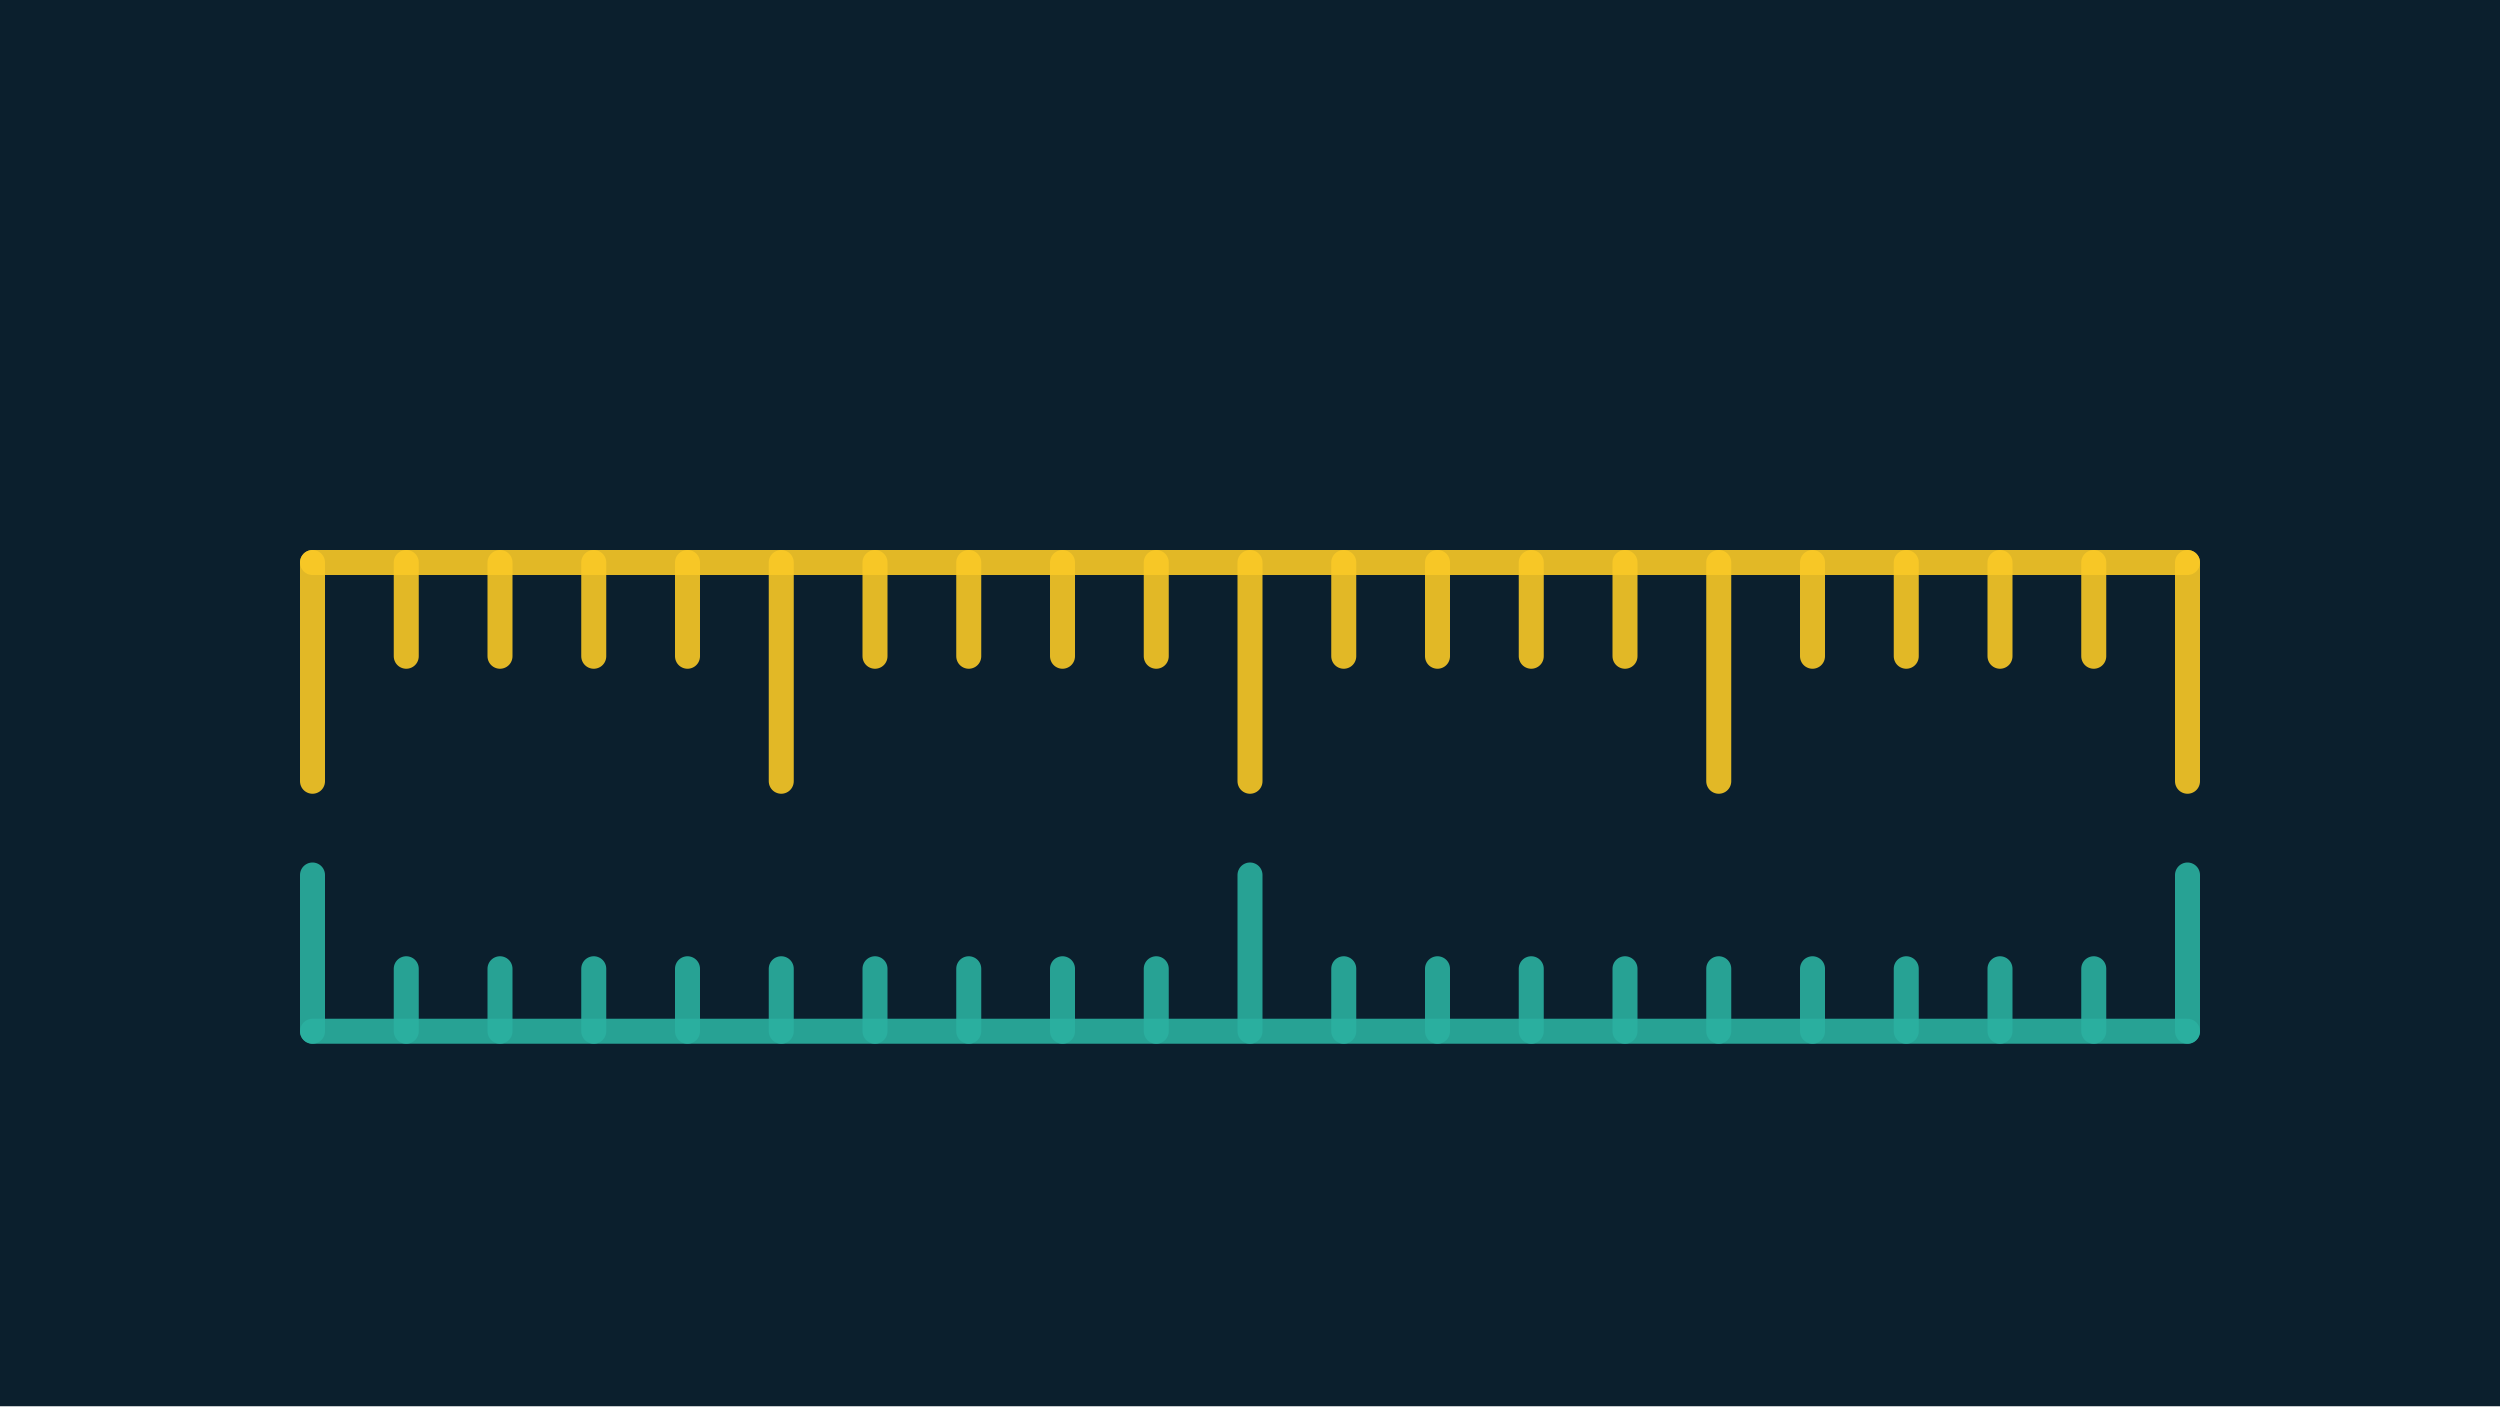
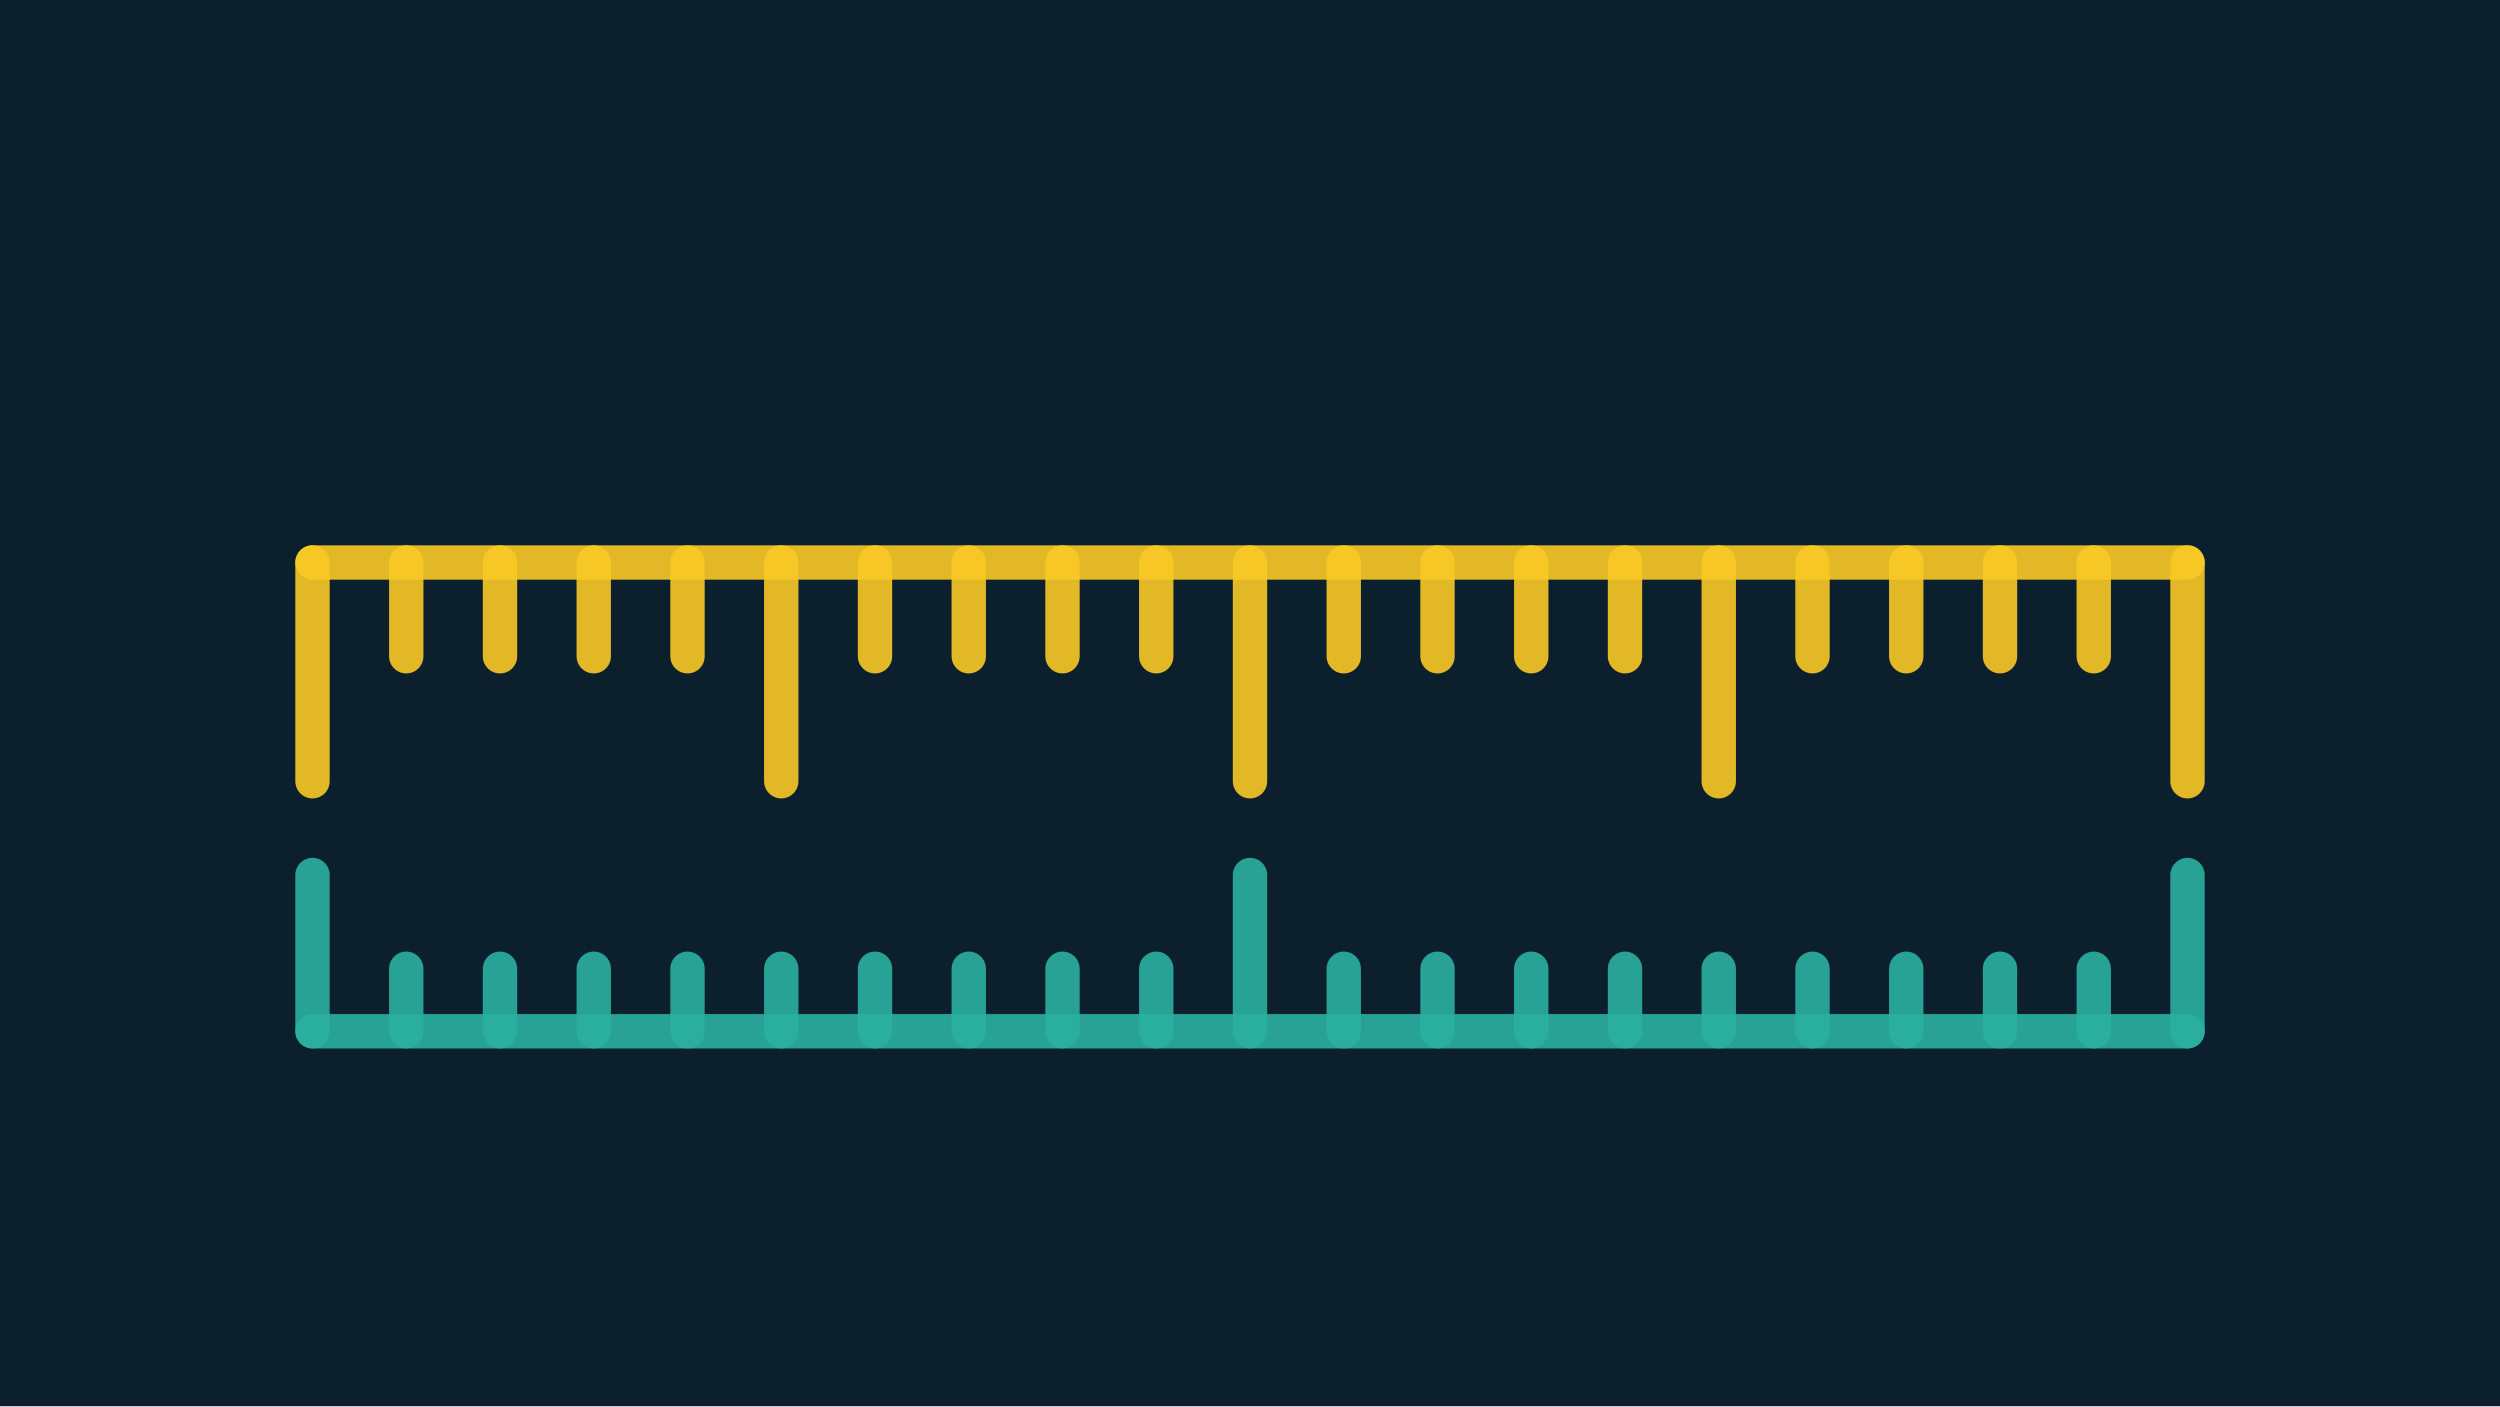
<svg xmlns="http://www.w3.org/2000/svg" viewBox="0 0 160 90" role="img" aria-label="Quality assurance">
  <rect width="160" height="90" fill="#0b1f2d" />
-   <path d="M20 36 l0 14" fill="none" stroke="#f9c926" stroke-width="1.6" stroke-linecap="round" stroke-linejoin="round" opacity=".9" />
-   <path d="M20 66 l0 -10" fill="none" stroke="#2ab0a0" stroke-width="1.6" stroke-linecap="round" stroke-linejoin="round" opacity=".9" />
-   <path d="M26 36 l0 6" fill="none" stroke="#f9c926" stroke-width="1.6" stroke-linecap="round" stroke-linejoin="round" opacity=".9" />
-   <path d="M26 66 l0 -4" fill="none" stroke="#2ab0a0" stroke-width="1.6" stroke-linecap="round" stroke-linejoin="round" opacity=".9" />
-   <path d="M32 36 l0 6" fill="none" stroke="#f9c926" stroke-width="1.6" stroke-linecap="round" stroke-linejoin="round" opacity=".9" />
-   <path d="M32 66 l0 -4" fill="none" stroke="#2ab0a0" stroke-width="1.6" stroke-linecap="round" stroke-linejoin="round" opacity=".9" />
-   <path d="M38 36 l0 6" fill="none" stroke="#f9c926" stroke-width="1.6" stroke-linecap="round" stroke-linejoin="round" opacity=".9" />
-   <path d="M38 66 l0 -4" fill="none" stroke="#2ab0a0" stroke-width="1.6" stroke-linecap="round" stroke-linejoin="round" opacity=".9" />
-   <path d="M44 36 l0 6" fill="none" stroke="#f9c926" stroke-width="1.6" stroke-linecap="round" stroke-linejoin="round" opacity=".9" />
-   <path d="M44 66 l0 -4" fill="none" stroke="#2ab0a0" stroke-width="1.6" stroke-linecap="round" stroke-linejoin="round" opacity=".9" />
-   <path d="M50 36 l0 14" fill="none" stroke="#f9c926" stroke-width="1.6" stroke-linecap="round" stroke-linejoin="round" opacity=".9" />
-   <path d="M50 66 l0 -4" fill="none" stroke="#2ab0a0" stroke-width="1.6" stroke-linecap="round" stroke-linejoin="round" opacity=".9" />
-   <path d="M56 36 l0 6" fill="none" stroke="#f9c926" stroke-width="1.6" stroke-linecap="round" stroke-linejoin="round" opacity=".9" />
-   <path d="M56 66 l0 -4" fill="none" stroke="#2ab0a0" stroke-width="1.6" stroke-linecap="round" stroke-linejoin="round" opacity=".9" />
-   <path d="M62 36 l0 6" fill="none" stroke="#f9c926" stroke-width="1.6" stroke-linecap="round" stroke-linejoin="round" opacity=".9" />
-   <path d="M62 66 l0 -4" fill="none" stroke="#2ab0a0" stroke-width="1.6" stroke-linecap="round" stroke-linejoin="round" opacity=".9" />
-   <path d="M68 36 l0 6" fill="none" stroke="#f9c926" stroke-width="1.6" stroke-linecap="round" stroke-linejoin="round" opacity=".9" />
-   <path d="M68 66 l0 -4" fill="none" stroke="#2ab0a0" stroke-width="1.6" stroke-linecap="round" stroke-linejoin="round" opacity=".9" />
-   <path d="M74 36 l0 6" fill="none" stroke="#f9c926" stroke-width="1.6" stroke-linecap="round" stroke-linejoin="round" opacity=".9" />
-   <path d="M74 66 l0 -4" fill="none" stroke="#2ab0a0" stroke-width="1.6" stroke-linecap="round" stroke-linejoin="round" opacity=".9" />
-   <path d="M80 36 l0 14" fill="none" stroke="#f9c926" stroke-width="1.6" stroke-linecap="round" stroke-linejoin="round" opacity=".9" />
-   <path d="M80 66 l0 -10" fill="none" stroke="#2ab0a0" stroke-width="1.6" stroke-linecap="round" stroke-linejoin="round" opacity=".9" />
-   <path d="M86 36 l0 6" fill="none" stroke="#f9c926" stroke-width="1.6" stroke-linecap="round" stroke-linejoin="round" opacity=".9" />
-   <path d="M86 66 l0 -4" fill="none" stroke="#2ab0a0" stroke-width="1.6" stroke-linecap="round" stroke-linejoin="round" opacity=".9" />
-   <path d="M92 36 l0 6" fill="none" stroke="#f9c926" stroke-width="1.6" stroke-linecap="round" stroke-linejoin="round" opacity=".9" />
-   <path d="M92 66 l0 -4" fill="none" stroke="#2ab0a0" stroke-width="1.6" stroke-linecap="round" stroke-linejoin="round" opacity=".9" />
-   <path d="M98 36 l0 6" fill="none" stroke="#f9c926" stroke-width="1.6" stroke-linecap="round" stroke-linejoin="round" opacity=".9" />
-   <path d="M98 66 l0 -4" fill="none" stroke="#2ab0a0" stroke-width="1.6" stroke-linecap="round" stroke-linejoin="round" opacity=".9" />
-   <path d="M104 36 l0 6" fill="none" stroke="#f9c926" stroke-width="1.6" stroke-linecap="round" stroke-linejoin="round" opacity=".9" />
-   <path d="M104 66 l0 -4" fill="none" stroke="#2ab0a0" stroke-width="1.6" stroke-linecap="round" stroke-linejoin="round" opacity=".9" />
-   <path d="M110 36 l0 14" fill="none" stroke="#f9c926" stroke-width="1.6" stroke-linecap="round" stroke-linejoin="round" opacity=".9" />
-   <path d="M110 66 l0 -4" fill="none" stroke="#2ab0a0" stroke-width="1.6" stroke-linecap="round" stroke-linejoin="round" opacity=".9" />
-   <path d="M116 36 l0 6" fill="none" stroke="#f9c926" stroke-width="1.6" stroke-linecap="round" stroke-linejoin="round" opacity=".9" />
-   <path d="M116 66 l0 -4" fill="none" stroke="#2ab0a0" stroke-width="1.6" stroke-linecap="round" stroke-linejoin="round" opacity=".9" />
-   <path d="M122 36 l0 6" fill="none" stroke="#f9c926" stroke-width="1.6" stroke-linecap="round" stroke-linejoin="round" opacity=".9" />
-   <path d="M122 66 l0 -4" fill="none" stroke="#2ab0a0" stroke-width="1.6" stroke-linecap="round" stroke-linejoin="round" opacity=".9" />
-   <path d="M128 36 l0 6" fill="none" stroke="#f9c926" stroke-width="1.6" stroke-linecap="round" stroke-linejoin="round" opacity=".9" />
-   <path d="M128 66 l0 -4" fill="none" stroke="#2ab0a0" stroke-width="1.6" stroke-linecap="round" stroke-linejoin="round" opacity=".9" />
-   <path d="M134 36 l0 6" fill="none" stroke="#f9c926" stroke-width="1.6" stroke-linecap="round" stroke-linejoin="round" opacity=".9" />
-   <path d="M134 66 l0 -4" fill="none" stroke="#2ab0a0" stroke-width="1.6" stroke-linecap="round" stroke-linejoin="round" opacity=".9" />
-   <path d="M140 36 l0 14" fill="none" stroke="#f9c926" stroke-width="1.6" stroke-linecap="round" stroke-linejoin="round" opacity=".9" />
-   <path d="M140 66 l0 -10" fill="none" stroke="#2ab0a0" stroke-width="1.6" stroke-linecap="round" stroke-linejoin="round" opacity=".9" />
-   <path d="M20 36 l120 0" fill="none" stroke="#f9c926" stroke-width="1.6" stroke-linecap="round" stroke-linejoin="round" opacity=".9" />
-   <path d="M20 66 l120 0" fill="none" stroke="#2ab0a0" stroke-width="1.6" stroke-linecap="round" stroke-linejoin="round" opacity=".9" />
+   <path d="M20 36 l0 14" fill="none" stroke="#f9c926" stroke-width="2.2" stroke-linecap="round" stroke-linejoin="round" opacity=".9" />
+   <path d="M20 66 l0 -10" fill="none" stroke="#2ab0a0" stroke-width="2.2" stroke-linecap="round" stroke-linejoin="round" opacity=".9" />
+   <path d="M26 36 l0 6" fill="none" stroke="#f9c926" stroke-width="2.2" stroke-linecap="round" stroke-linejoin="round" opacity=".9" />
+   <path d="M26 66 l0 -4" fill="none" stroke="#2ab0a0" stroke-width="2.2" stroke-linecap="round" stroke-linejoin="round" opacity=".9" />
+   <path d="M32 36 l0 6" fill="none" stroke="#f9c926" stroke-width="2.2" stroke-linecap="round" stroke-linejoin="round" opacity=".9" />
+   <path d="M32 66 l0 -4" fill="none" stroke="#2ab0a0" stroke-width="2.2" stroke-linecap="round" stroke-linejoin="round" opacity=".9" />
+   <path d="M38 36 l0 6" fill="none" stroke="#f9c926" stroke-width="2.2" stroke-linecap="round" stroke-linejoin="round" opacity=".9" />
+   <path d="M38 66 l0 -4" fill="none" stroke="#2ab0a0" stroke-width="2.2" stroke-linecap="round" stroke-linejoin="round" opacity=".9" />
+   <path d="M44 36 l0 6" fill="none" stroke="#f9c926" stroke-width="2.2" stroke-linecap="round" stroke-linejoin="round" opacity=".9" />
+   <path d="M44 66 l0 -4" fill="none" stroke="#2ab0a0" stroke-width="2.2" stroke-linecap="round" stroke-linejoin="round" opacity=".9" />
+   <path d="M50 36 l0 14" fill="none" stroke="#f9c926" stroke-width="2.2" stroke-linecap="round" stroke-linejoin="round" opacity=".9" />
+   <path d="M50 66 l0 -4" fill="none" stroke="#2ab0a0" stroke-width="2.2" stroke-linecap="round" stroke-linejoin="round" opacity=".9" />
+   <path d="M56 36 l0 6" fill="none" stroke="#f9c926" stroke-width="2.2" stroke-linecap="round" stroke-linejoin="round" opacity=".9" />
+   <path d="M56 66 l0 -4" fill="none" stroke="#2ab0a0" stroke-width="2.2" stroke-linecap="round" stroke-linejoin="round" opacity=".9" />
+   <path d="M62 36 l0 6" fill="none" stroke="#f9c926" stroke-width="2.2" stroke-linecap="round" stroke-linejoin="round" opacity=".9" />
+   <path d="M62 66 l0 -4" fill="none" stroke="#2ab0a0" stroke-width="2.2" stroke-linecap="round" stroke-linejoin="round" opacity=".9" />
+   <path d="M68 36 l0 6" fill="none" stroke="#f9c926" stroke-width="2.2" stroke-linecap="round" stroke-linejoin="round" opacity=".9" />
+   <path d="M68 66 l0 -4" fill="none" stroke="#2ab0a0" stroke-width="2.2" stroke-linecap="round" stroke-linejoin="round" opacity=".9" />
+   <path d="M74 36 l0 6" fill="none" stroke="#f9c926" stroke-width="2.2" stroke-linecap="round" stroke-linejoin="round" opacity=".9" />
+   <path d="M74 66 l0 -4" fill="none" stroke="#2ab0a0" stroke-width="2.2" stroke-linecap="round" stroke-linejoin="round" opacity=".9" />
+   <path d="M80 36 l0 14" fill="none" stroke="#f9c926" stroke-width="2.2" stroke-linecap="round" stroke-linejoin="round" opacity=".9" />
+   <path d="M80 66 l0 -10" fill="none" stroke="#2ab0a0" stroke-width="2.2" stroke-linecap="round" stroke-linejoin="round" opacity=".9" />
+   <path d="M86 36 l0 6" fill="none" stroke="#f9c926" stroke-width="2.2" stroke-linecap="round" stroke-linejoin="round" opacity=".9" />
+   <path d="M86 66 l0 -4" fill="none" stroke="#2ab0a0" stroke-width="2.2" stroke-linecap="round" stroke-linejoin="round" opacity=".9" />
+   <path d="M92 36 l0 6" fill="none" stroke="#f9c926" stroke-width="2.2" stroke-linecap="round" stroke-linejoin="round" opacity=".9" />
+   <path d="M92 66 l0 -4" fill="none" stroke="#2ab0a0" stroke-width="2.2" stroke-linecap="round" stroke-linejoin="round" opacity=".9" />
+   <path d="M98 36 l0 6" fill="none" stroke="#f9c926" stroke-width="2.2" stroke-linecap="round" stroke-linejoin="round" opacity=".9" />
+   <path d="M98 66 l0 -4" fill="none" stroke="#2ab0a0" stroke-width="2.2" stroke-linecap="round" stroke-linejoin="round" opacity=".9" />
+   <path d="M104 36 l0 6" fill="none" stroke="#f9c926" stroke-width="2.2" stroke-linecap="round" stroke-linejoin="round" opacity=".9" />
+   <path d="M104 66 l0 -4" fill="none" stroke="#2ab0a0" stroke-width="2.2" stroke-linecap="round" stroke-linejoin="round" opacity=".9" />
+   <path d="M110 36 l0 14" fill="none" stroke="#f9c926" stroke-width="2.2" stroke-linecap="round" stroke-linejoin="round" opacity=".9" />
+   <path d="M110 66 l0 -4" fill="none" stroke="#2ab0a0" stroke-width="2.2" stroke-linecap="round" stroke-linejoin="round" opacity=".9" />
+   <path d="M116 36 l0 6" fill="none" stroke="#f9c926" stroke-width="2.2" stroke-linecap="round" stroke-linejoin="round" opacity=".9" />
+   <path d="M116 66 l0 -4" fill="none" stroke="#2ab0a0" stroke-width="2.2" stroke-linecap="round" stroke-linejoin="round" opacity=".9" />
+   <path d="M122 36 l0 6" fill="none" stroke="#f9c926" stroke-width="2.2" stroke-linecap="round" stroke-linejoin="round" opacity=".9" />
+   <path d="M122 66 l0 -4" fill="none" stroke="#2ab0a0" stroke-width="2.2" stroke-linecap="round" stroke-linejoin="round" opacity=".9" />
+   <path d="M128 36 l0 6" fill="none" stroke="#f9c926" stroke-width="2.2" stroke-linecap="round" stroke-linejoin="round" opacity=".9" />
+   <path d="M128 66 l0 -4" fill="none" stroke="#2ab0a0" stroke-width="2.2" stroke-linecap="round" stroke-linejoin="round" opacity=".9" />
+   <path d="M134 36 l0 6" fill="none" stroke="#f9c926" stroke-width="2.2" stroke-linecap="round" stroke-linejoin="round" opacity=".9" />
+   <path d="M134 66 l0 -4" fill="none" stroke="#2ab0a0" stroke-width="2.2" stroke-linecap="round" stroke-linejoin="round" opacity=".9" />
+   <path d="M140 36 l0 14" fill="none" stroke="#f9c926" stroke-width="2.2" stroke-linecap="round" stroke-linejoin="round" opacity=".9" />
+   <path d="M140 66 l0 -10" fill="none" stroke="#2ab0a0" stroke-width="2.2" stroke-linecap="round" stroke-linejoin="round" opacity=".9" />
+   <path d="M20 36 l120 0" fill="none" stroke="#f9c926" stroke-width="2.2" stroke-linecap="round" stroke-linejoin="round" opacity=".9" />
+   <path d="M20 66 l120 0" fill="none" stroke="#2ab0a0" stroke-width="2.2" stroke-linecap="round" stroke-linejoin="round" opacity=".9" />
</svg>
